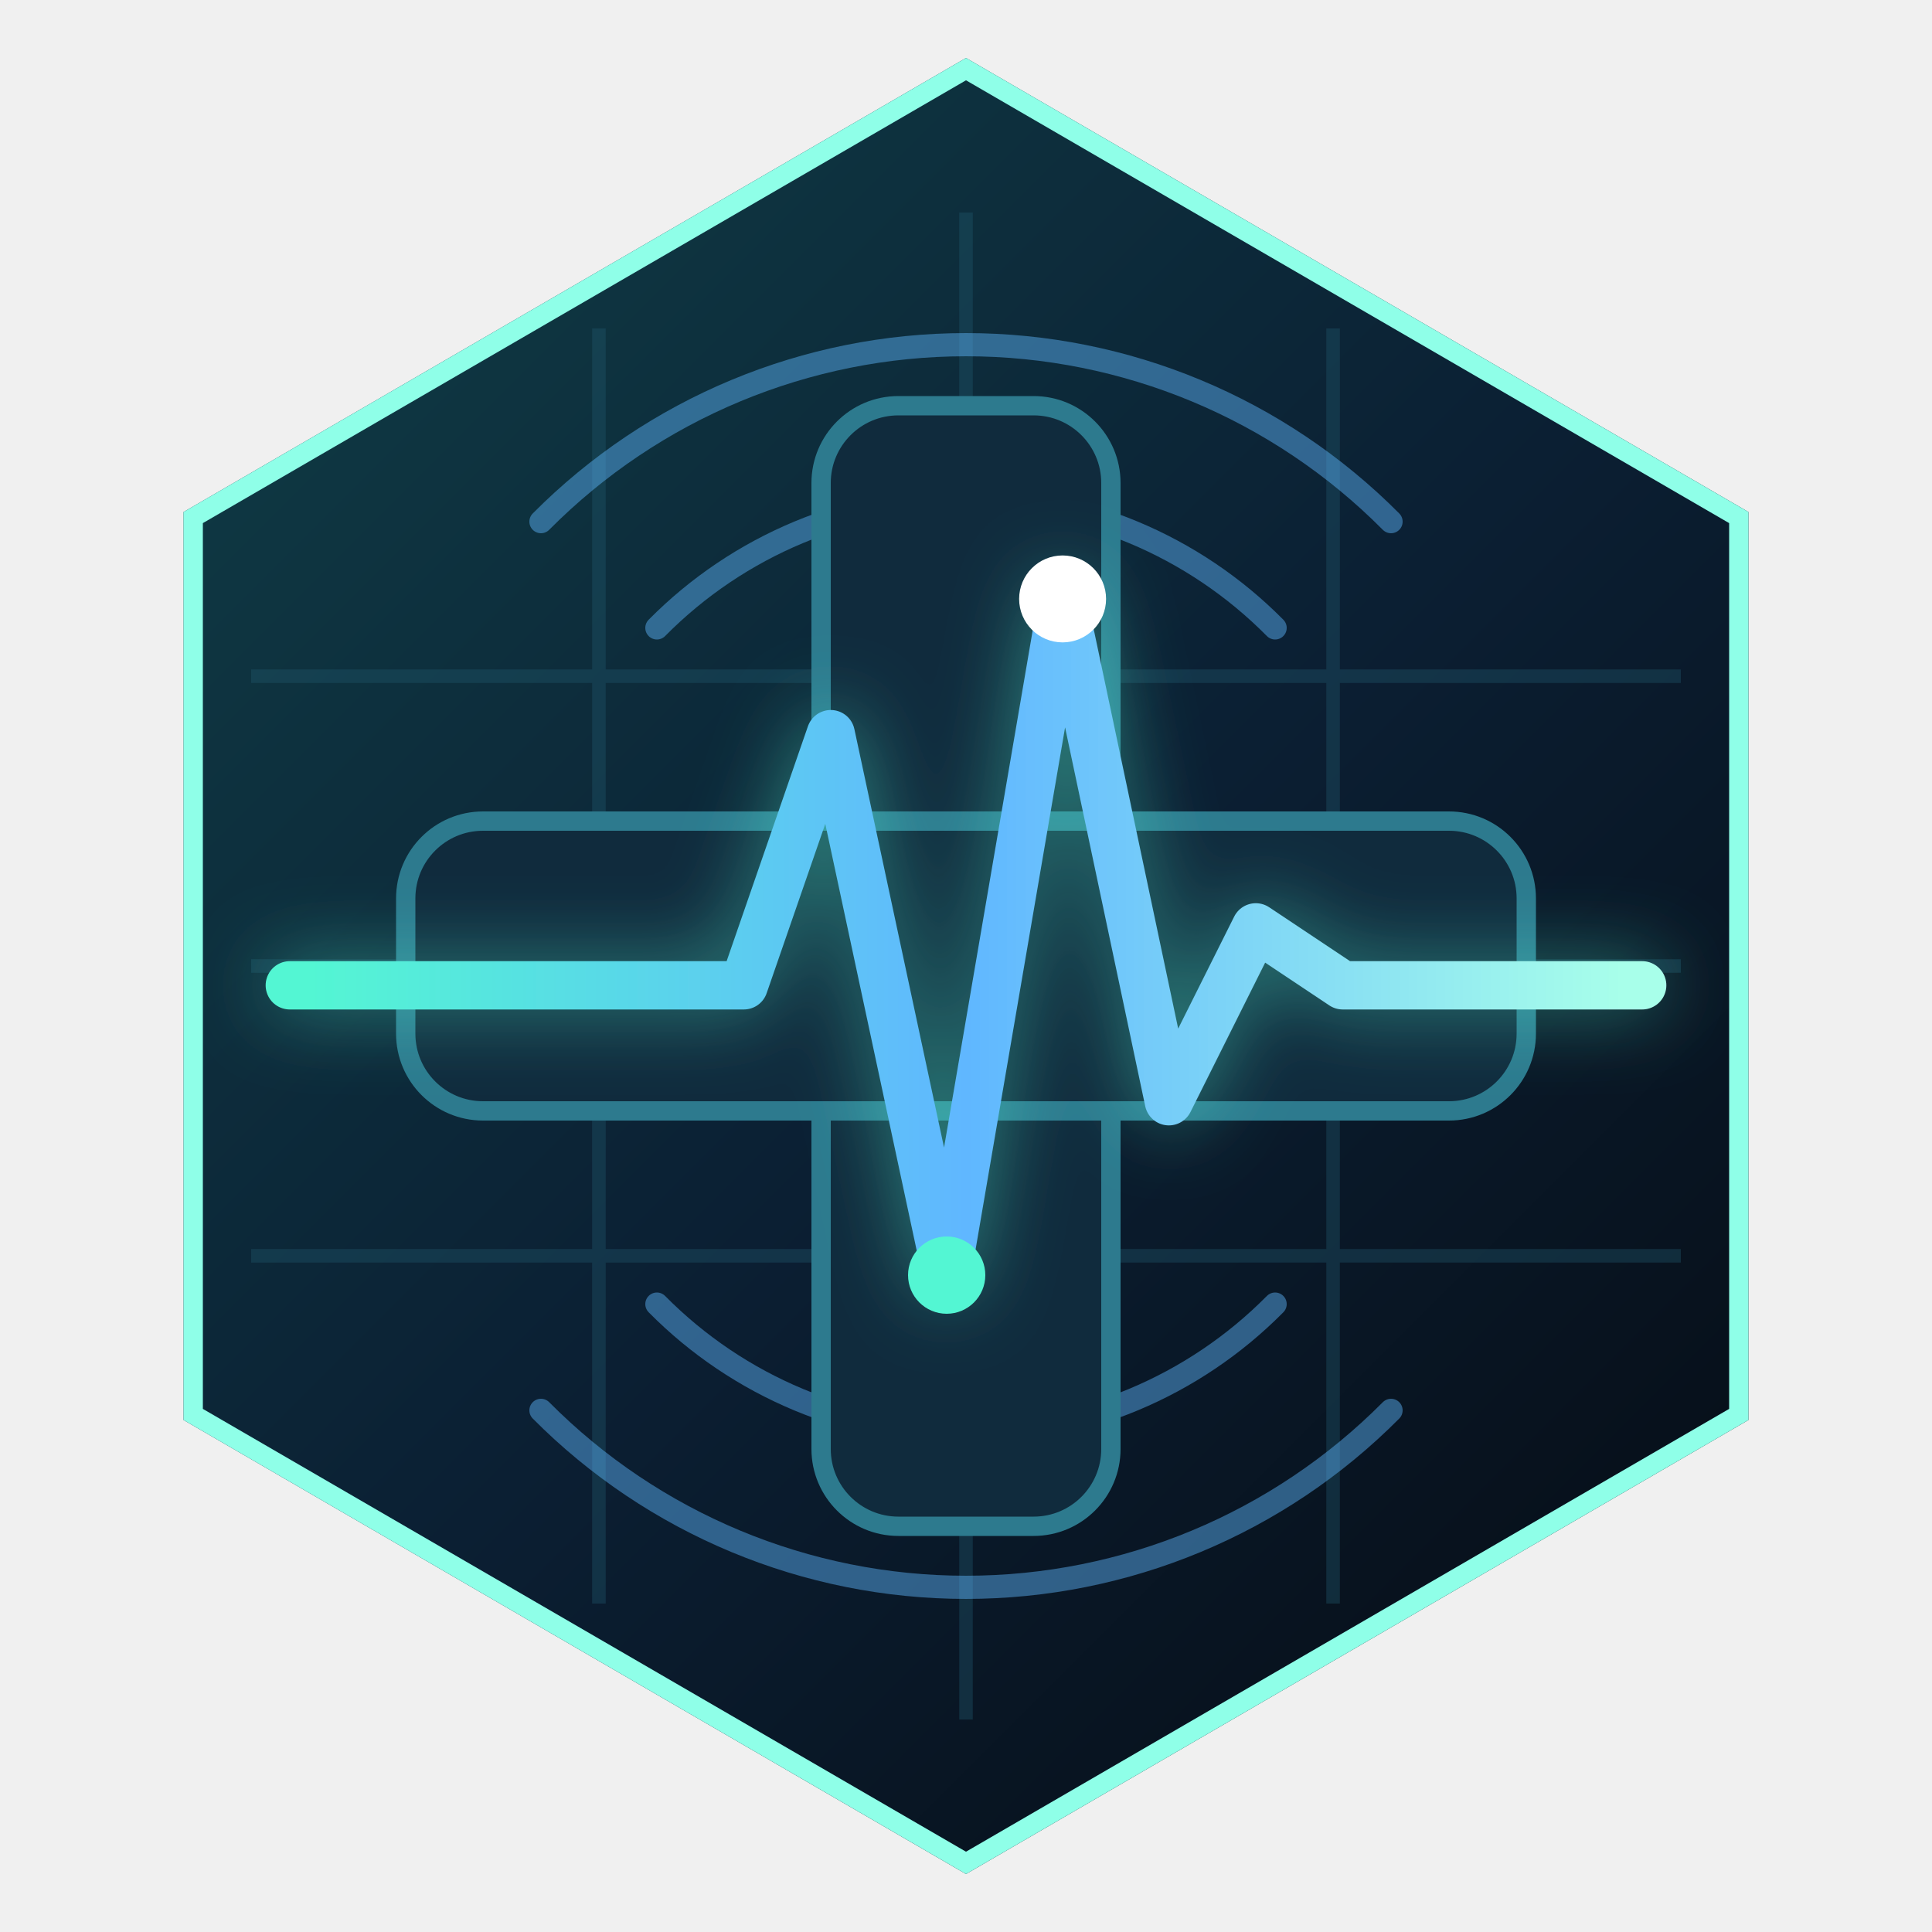
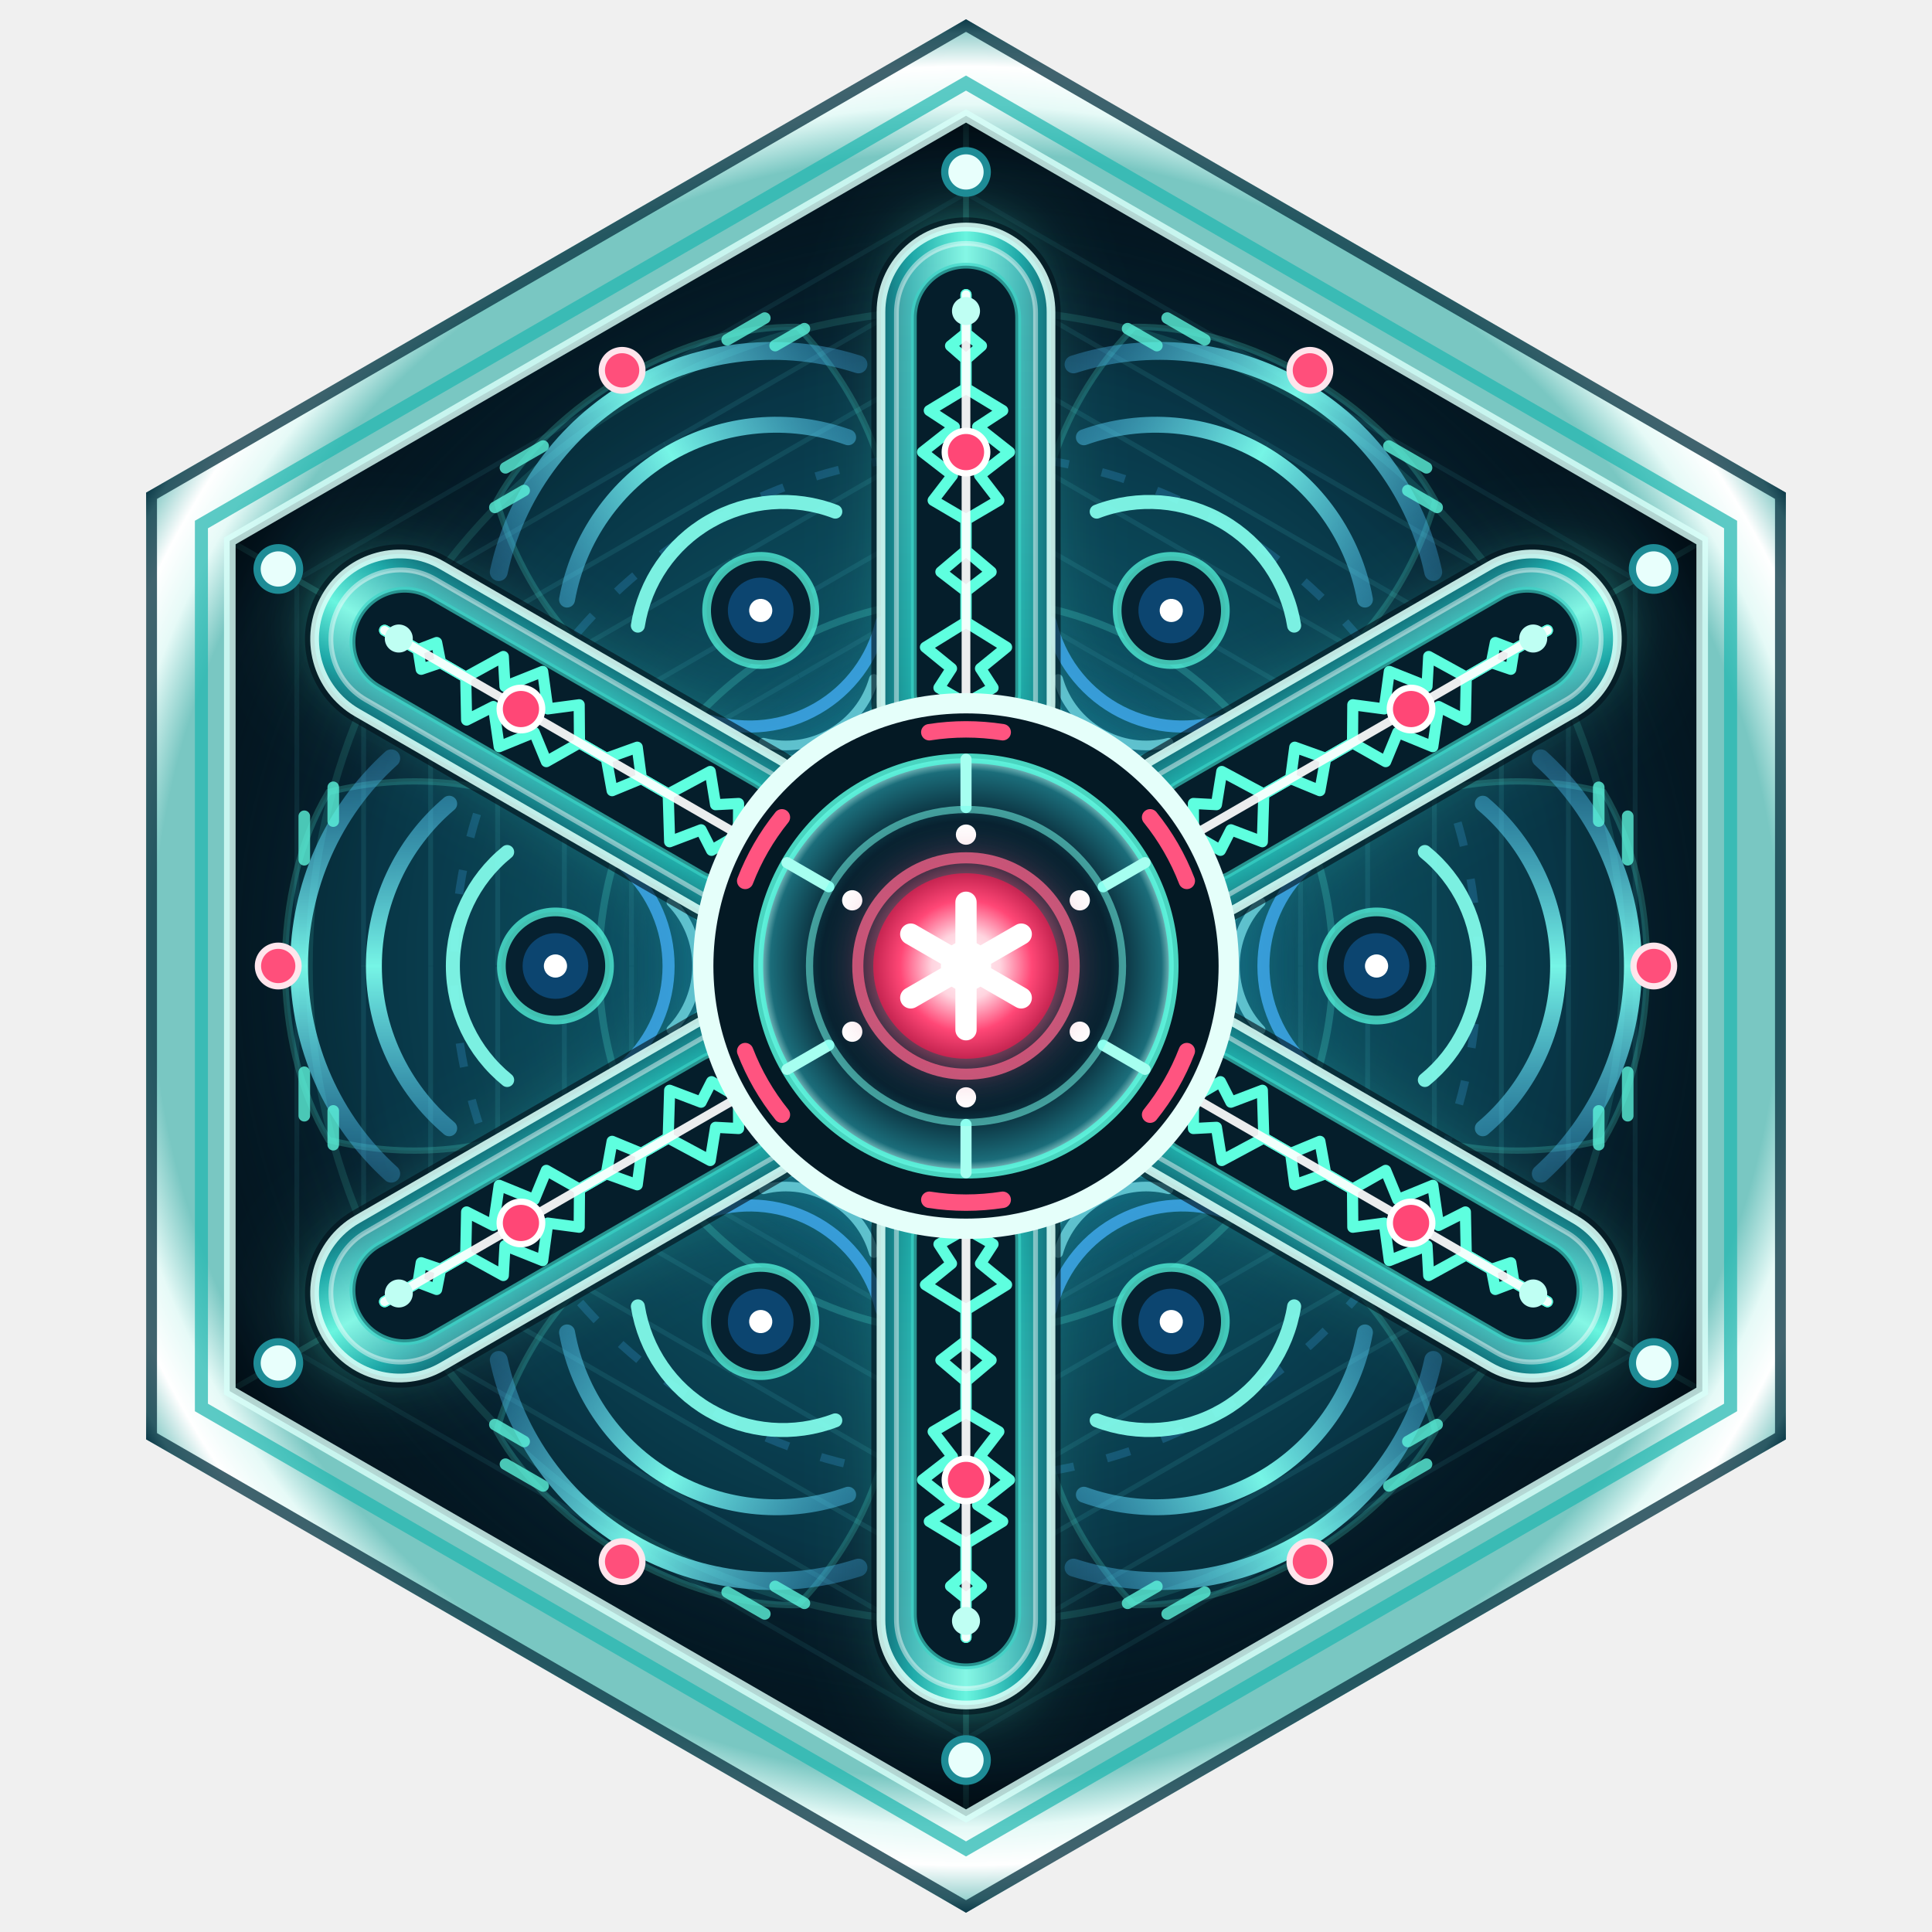
- <svg xmlns="http://www.w3.org/2000/svg" width="200" height="200" viewBox="0 0 200 200" role="img" aria-labelledby="medex-title medex-desc">
+ <svg xmlns="http://www.w3.org/2000/svg" width="200" height="200" viewBox="0 0 200 200" fill="none">
  <defs>
-     <clipPath id="medex-hex">
-       <path d="M100 6 L181 53 L181 147 L100 194 L19 147 L19 53 Z" />
+     <clipPath id="hx-clip">
+       <polygon points="0,-98 84.87,-49 84.87,49 0,98 -84.87,49 -84.87,-49" />
    </clipPath>
-     <linearGradient id="medex-bg" x1="20" y1="20" x2="180" y2="180" gradientUnits="userSpaceOnUse">
-       <stop offset="0" stop-color="#0f3d46" />
-       <stop offset="0.52" stop-color="#0b1f33" />
-       <stop offset="1" stop-color="#060c14" />
+     <clipPath id="hx-field-clip">
+       <polygon points="0,-88 76.21,-44 76.21,44 0,88 -76.21,44 -76.21,-44" />
+     </clipPath>
+     <radialGradient id="clinical-bg" cx="0" cy="0" r="90" gradientUnits="userSpaceOnUse">
+       <stop offset="0%" stop-color="#147C82" />
+       <stop offset="32%" stop-color="#0C4A5B" />
+       <stop offset="68%" stop-color="#072838" />
+       <stop offset="100%" stop-color="#041520" />
+     </radialGradient>
+     <radialGradient id="clinical-vignette" cx="0" cy="0" r="88" gradientUnits="userSpaceOnUse">
+       <stop offset="70%" stop-color="#000000" stop-opacity="0" />
+       <stop offset="93%" stop-color="#021019" stop-opacity="0.48" />
+       <stop offset="100%" stop-color="#01090F" stop-opacity="0.82" />
+     </radialGradient>
+     <radialGradient id="pearl-rim" cx="0" cy="0" r="98" gradientUnits="userSpaceOnUse">
+       <stop offset="86%" stop-color="#79C7C2" />
+       <stop offset="91%" stop-color="#E6FAF7" />
+       <stop offset="95%" stop-color="#FFFFFF" />
+       <stop offset="98.5%" stop-color="#9BD3D0" />
+       <stop offset="100%" stop-color="#144A58" />
+     </radialGradient>
+     <linearGradient id="star-arm-body" x1="-10" y1="0" x2="10" y2="0" gradientUnits="userSpaceOnUse">
+       <stop offset="0%" stop-color="#0E5A68" />
+       <stop offset="22%" stop-color="#1EA8A8" />
+       <stop offset="50%" stop-color="#69F5DF" />
+       <stop offset="78%" stop-color="#1EA8A8" />
+       <stop offset="100%" stop-color="#0E5A68" />
    </linearGradient>
-     <linearGradient id="medex-pulse" x1="32" y1="100" x2="168" y2="100" gradientUnits="userSpaceOnUse">
-       <stop offset="0" stop-color="#53f6d3" />
-       <stop offset="0.5" stop-color="#60b7ff" />
-       <stop offset="1" stop-color="#a8ffea" />
+     <linearGradient id="star-arm-glass" x1="0" y1="-74" x2="0" y2="-16" gradientUnits="userSpaceOnUse">
+       <stop offset="0%" stop-color="#EEFFFC" stop-opacity="0.96" />
+       <stop offset="28%" stop-color="#B8FAF0" stop-opacity="0.9" />
+       <stop offset="72%" stop-color="#2FCAB8" stop-opacity="0.92" />
+       <stop offset="100%" stop-color="#116E79" stop-opacity="0.95" />
    </linearGradient>
-     <filter id="medex-glow" x="-25%" y="-25%" width="150%" height="150%">
-       <feDropShadow dx="0" dy="0" stdDeviation="4" flood-color="#53f6d3" flood-opacity="0.45" />
+     <linearGradient id="wave-ribbon" x1="-26" y1="0" x2="26" y2="0" gradientUnits="userSpaceOnUse">
+       <stop offset="0%" stop-color="#3CAEFF" stop-opacity="0.15" />
+       <stop offset="50%" stop-color="#7CFFEE" stop-opacity="0.95" />
+       <stop offset="100%" stop-color="#3CAEFF" stop-opacity="0.15" />
+     </linearGradient>
+     <radialGradient id="center-halo" cx="0" cy="0" r="38" gradientUnits="userSpaceOnUse">
+       <stop offset="0%" stop-color="#64FFE4" stop-opacity="0.72" />
+       <stop offset="48%" stop-color="#28B5D9" stop-opacity="0.32" />
+       <stop offset="100%" stop-color="#093446" stop-opacity="0" />
+     </radialGradient>
+     <radialGradient id="lens-glass" cx="0" cy="0" r="22" gradientUnits="userSpaceOnUse">
+       <stop offset="0%" stop-color="#0D3A49" />
+       <stop offset="68%" stop-color="#072230" />
+       <stop offset="92%" stop-color="#1B6D7A" />
+       <stop offset="100%" stop-color="#C8FFF7" />
+     </radialGradient>
+     <radialGradient id="vital-coral" cx="0" cy="0" r="11" gradientUnits="userSpaceOnUse">
+       <stop offset="0%" stop-color="#FFFFFF" />
+       <stop offset="32%" stop-color="#FFD4DF" />
+       <stop offset="62%" stop-color="#FF4776" />
+       <stop offset="100%" stop-color="#A8133E" />
+     </radialGradient>
+     <radialGradient id="peer-orb" cx="0" cy="0" r="4.5" gradientUnits="userSpaceOnUse">
+       <stop offset="0%" stop-color="#FFFFFF" />
+       <stop offset="45%" stop-color="#9EFFEC" />
+       <stop offset="85%" stop-color="#2FA8FF" />
+       <stop offset="100%" stop-color="#0C4570" />
+     </radialGradient>
+     <filter id="pulse-glow" x="-100" y="-100" width="200" height="200" filterUnits="userSpaceOnUse" color-interpolation-filters="sRGB">
+       <feGaussianBlur in="SourceGraphic" stdDeviation="2.2" result="g1" />
+       <feGaussianBlur in="SourceGraphic" stdDeviation="5.0" result="g2" />
+       <feMerge>
+         <feMergeNode in="g2" />
+         <feMergeNode in="g1" />
+         <feMergeNode in="SourceGraphic" />
+       </feMerge>
    </filter>
+     <filter id="vital-glow" x="-60" y="-60" width="120" height="120" filterUnits="userSpaceOnUse" color-interpolation-filters="sRGB">
+       <feGaussianBlur in="SourceGraphic" stdDeviation="2.5" result="g" />
+       <feMerge>
+         <feMergeNode in="g" />
+         <feMergeNode in="SourceGraphic" />
+       </feMerge>
+     </filter>
+     <g id="ecg-grid-half">
+       <line x1="0" y1="-22" x2="0" y2="-88" stroke="#5CEAD6" stroke-opacity="0.16" stroke-width="0.6" />
+       <line x1="0" y1="-88" x2="38.1" y2="-66" stroke="#5CEAD6" stroke-opacity="0.14" stroke-width="0.5" />
+       <g stroke="#4EC4C8" stroke-opacity="0.13" stroke-width="0.5">
+         <line x1="0" y1="-80" x2="34.6" y2="-60" />
+         <line x1="0" y1="-72" x2="31.2" y2="-54" />
+         <line x1="0" y1="-64" x2="27.7" y2="-48" />
+         <line x1="0" y1="-56" x2="24.2" y2="-42" />
+         <line x1="0" y1="-48" x2="20.8" y2="-36" />
+         <line x1="0" y1="-40" x2="17.3" y2="-30" />
+       </g>
+       <circle cx="14.5" cy="-84.5" r="0.85" fill="#185C69" />
+       <circle cx="26.5" cy="-77.6" r="0.85" fill="#185C69" />
+     </g>
+     <g id="ecg-grid-sector">
+       <use href="#ecg-grid-half" />
+       <use href="#ecg-grid-half" transform="scale(-1, 1)" />
+     </g>
+     <g id="webrtc-wave-sector">
+       <path d="M0,-24 C15,-34 22,-50 18,-66 C8,-72 -8,-72 -18,-66 C-22,-50 -15,-34 0,-24 Z" fill="#1AB8C8" fill-opacity="0.10" stroke="#55EED8" stroke-opacity="0.22" stroke-width="0.65" />
+       <g fill="none" stroke-linecap="round">
+         <path d="M-21.5,-59.5 A29 29 0 0 1 21.5,-59.5" stroke="url(#wave-ribbon)" stroke-width="1.85" />
+         <path d="M-16.8,-53.5 A22 22 0 0 1 16.8,-53.5" stroke="url(#wave-ribbon)" stroke-width="1.65" />
+         <path d="M-11.8,-47.5 A15.2 15.2 0 0 1 11.8,-47.5" stroke="#85FFEE" stroke-opacity="0.92" stroke-width="1.45" />
+         <path d="M-10.2,-35.2 A14 14 0 0 0 10.2,-35.2" stroke="#47B5FF" stroke-opacity="0.72" stroke-width="1.25" />
+         <path d="M-6.6,-30.5 A9.5 9.5 0 0 0 6.6,-30.5" stroke="#8CF7FF" stroke-opacity="0.62" stroke-width="1.0" />
+       </g>
+       <g stroke="#5EF7DE" stroke-linecap="round" opacity="0.78">
+         <line x1="-18.5" y1="-65.5" x2="-15.0" y2="-65.5" stroke-width="1.2" />
+         <line x1="-15.5" y1="-68.5" x2="-11.0" y2="-68.5" stroke-width="1.2" />
+         <line x1="18.5" y1="-65.5" x2="15.0" y2="-65.5" stroke-width="1.2" />
+         <line x1="15.5" y1="-68.5" x2="11.0" y2="-68.5" stroke-width="1.2" />
+       </g>
+       <circle cx="0" cy="-42.5" r="5.6" fill="#062130" stroke="#54F5DC" stroke-opacity="0.75" stroke-width="0.9" />
+       <circle cx="0" cy="-42.5" r="3.4" fill="url(#peer-orb)" />
+       <circle cx="0" cy="-42.5" r="1.2" fill="#FFFFFF" />
+       <circle cx="0" cy="-71.2" r="2.1" fill="#FF4F7B" stroke="#FFE5EC" stroke-width="0.65" />
+     </g>
+     <g id="star-arm-glow">
+       <rect x="-5.5" y="-76" width="11" height="58" rx="5.5" fill="#4CFFE0" opacity="0.45" />
+     </g>
+     <g id="star-arm-unit">
+       <rect x="-9.8" y="-77.5" width="19.6" height="60" rx="9.8" fill="#02111A" fill-opacity="0.62" />
+       <rect x="-8.8" y="-76.5" width="17.6" height="58" rx="8.8" fill="url(#star-arm-body)" stroke="#D9FFF9" stroke-opacity="0.88" stroke-width="0.9" />
+       <rect x="-7.2" y="-74.8" width="14.4" height="54.5" rx="7.2" fill="url(#star-arm-glass)" fill-opacity="0.22" stroke="#FFFFFF" stroke-opacity="0.45" stroke-width="0.5" />
+       <rect x="-5.4" y="-72.5" width="10.8" height="49.5" rx="5.4" fill="#051E2B" stroke="#3BD4C6" stroke-opacity="0.65" stroke-width="0.6" />
+       <path d="M0,-69.5 L0,-65.5 L-1.6,-64.2 L0,-62.8 L0,-59.8 L-3.8,-57.5 L-1.2,-55.8 L-4.5,-53.2 L-1.4,-50.8 L-3.4,-48.2 L0,-46.2 L0,-43.0 L-2.6,-40.8 L0,-38.8 L0,-35.6 L-4.2,-33.0 L-1.5,-30.8 L-2.8,-28.8 L0,-27.2 L0,-24.5" fill="none" stroke="#5EFFDF" stroke-width="1.15" stroke-linecap="round" stroke-linejoin="round" />
+       <path d="M0,-69.5 L0,-65.5 L1.6,-64.2 L0,-62.8 L0,-59.8 L3.8,-57.5 L1.2,-55.8 L4.5,-53.2 L1.4,-50.8 L3.4,-48.2 L0,-46.2 L0,-43.0 L2.6,-40.8 L0,-38.8 L0,-35.6 L4.2,-33.0 L1.5,-30.8 L2.8,-28.8 L0,-27.2 L0,-24.5" fill="none" stroke="#5EFFDF" stroke-width="1.15" stroke-linecap="round" stroke-linejoin="round" />
+       <line x1="0" y1="-69.5" x2="0" y2="-24.5" stroke="#FFFFFF" stroke-opacity="0.92" stroke-width="0.9" stroke-linecap="round" />
+       <circle cx="0" cy="-53.2" r="2.2" fill="#FF4776" stroke="#FFFFFF" stroke-width="0.65" />
+       <circle cx="0" cy="-67.8" r="1.45" fill="#BFFFF3" />
+       <circle cx="0" cy="-82.2" r="2.2" fill="#E8FFFC" stroke="#1E8C96" stroke-width="0.75" />
+     </g>
+     <g id="medallion-sector">
+       <path d="M-3.8,-24.2 A24.5 24.5 0 0 1 3.8,-24.2" fill="none" stroke="#FF5480" stroke-width="1.7" stroke-linecap="round" />
+       <line x1="0" y1="-21.4" x2="0" y2="-16.4" stroke="#A6FFF0" stroke-width="1.15" stroke-linecap="round" />
+       <circle cx="0" cy="-13.6" r="1.05" fill="#FFFFFF" />
+     </g>
  </defs>
-   <g clip-path="url(#medex-hex)">
-     <path d="M100 6 L181 53 L181 147 L100 194 L19 147 L19 53 Z" fill="url(#medex-bg)" />
-     <g fill="none" stroke="#1f586b" stroke-width="1.4" opacity="0.38">
-       <path d="M26 70 H174 M26 100 H174 M26 130 H174" />
-       <path d="M62 34 V166 M100 22 V178 M138 34 V166" />
-     </g>
-     <g fill="none" stroke="#60b7ff" stroke-width="2.4" stroke-linecap="round" opacity="0.45">
-       <path d="M56 54 A62 62 0 0 1 144 54" />
-       <path d="M68 65 A45 45 0 0 1 132 65" />
-       <path d="M144 146 A62 62 0 0 1 56 146" />
-       <path d="M132 135 A45 45 0 0 1 68 135" />
-     </g>
-     <rect x="85" y="42" width="30" height="116" rx="8" fill="#102b3d" stroke="#2d7a8e" stroke-width="2" />
-     <rect x="42" y="85" width="116" height="30" rx="8" fill="#102b3d" stroke="#2d7a8e" stroke-width="2" />
-     <path d="M30 102 H66 L77 102 L86 76 L98 132 L110 62 L121 114 L130 96 L139 102 H170" fill="none" stroke="url(#medex-pulse)" stroke-width="5" stroke-linecap="round" stroke-linejoin="round" filter="url(#medex-glow)" />
-     <circle cx="110" cy="62" r="4.5" fill="#ffffff" />
-     <circle cx="98" cy="132" r="4" fill="#53f6d3" />
-     <path d="M100 6 L181 53 L181 147 L100 194 L19 147 L19 53 Z" fill="none" stroke="#8fffe8" stroke-width="4" />
+   <g transform="translate(100, 100)" clip-path="url(#hx-clip)">
+     <polygon points="0,-98 84.87,-49 84.87,49 0,98 -84.87,49 -84.87,-49" fill="url(#pearl-rim)" />
+     <polygon points="0,-97.4 84.35,-48.7 84.35,48.7 0,97.4 -84.35,48.7 -84.35,-48.7" stroke="#0C3846" stroke-opacity="0.78" stroke-width="1.2" />
+     <polygon points="0,-91.4 79.15,-45.7 79.15,45.7 0,91.4 -79.15,45.7 -79.15,-45.7" stroke="#22B8B0" stroke-opacity="0.72" stroke-width="1.35" />
+     <g clip-path="url(#hx-field-clip)">
+       <polygon points="0,-88 76.21,-44 76.21,44 0,88 -76.21,44 -76.21,-44" fill="url(#clinical-bg)" />
+       <circle cx="0" cy="0" r="68" stroke="#58F0DA" stroke-opacity="0.16" stroke-width="0.75" />
+       <circle cx="0" cy="0" r="53" stroke="#4AB8FF" stroke-opacity="0.22" stroke-width="0.85" stroke-dasharray="2.5 3.5" />
+       <circle cx="0" cy="0" r="38" stroke="#58F0DA" stroke-opacity="0.24" stroke-width="0.75" />
+       <g>
+         <use href="#ecg-grid-sector" transform="rotate(0)" />
+         <use href="#ecg-grid-sector" transform="rotate(60)" />
+         <use href="#ecg-grid-sector" transform="rotate(120)" />
+         <use href="#ecg-grid-sector" transform="rotate(180)" />
+         <use href="#ecg-grid-sector" transform="rotate(240)" />
+         <use href="#ecg-grid-sector" transform="rotate(300)" />
+       </g>
+       <polygon points="0,-88 76.21,-44 76.21,44 0,88 -76.21,44 -76.21,-44" fill="url(#clinical-vignette)" />
+       <g filter="url(#pulse-glow)">
+         <circle cx="0" cy="0" r="36" fill="url(#center-halo)" />
+         <use href="#star-arm-glow" transform="rotate(0)" />
+         <use href="#star-arm-glow" transform="rotate(60)" />
+         <use href="#star-arm-glow" transform="rotate(120)" />
+         <use href="#star-arm-glow" transform="rotate(180)" />
+         <use href="#star-arm-glow" transform="rotate(240)" />
+         <use href="#star-arm-glow" transform="rotate(300)" />
+       </g>
+       <g>
+         <use href="#webrtc-wave-sector" transform="rotate(30)" />
+         <use href="#webrtc-wave-sector" transform="rotate(90)" />
+         <use href="#webrtc-wave-sector" transform="rotate(150)" />
+         <use href="#webrtc-wave-sector" transform="rotate(210)" />
+         <use href="#webrtc-wave-sector" transform="rotate(270)" />
+         <use href="#webrtc-wave-sector" transform="rotate(330)" />
+       </g>
+       <g>
+         <use href="#star-arm-unit" transform="rotate(0)" />
+         <use href="#star-arm-unit" transform="rotate(60)" />
+         <use href="#star-arm-unit" transform="rotate(120)" />
+         <use href="#star-arm-unit" transform="rotate(180)" />
+         <use href="#star-arm-unit" transform="rotate(240)" />
+         <use href="#star-arm-unit" transform="rotate(300)" />
+       </g>
+     </g>
+     <polygon points="0,-88 76.21,-44 76.21,44 0,88 -76.21,44 -76.21,-44" stroke="#D9FFF9" stroke-opacity="0.82" stroke-width="1.2" />
+     <g>
+       <circle cx="0" cy="0" r="27.2" fill="#041924" stroke="#E5FFFA" stroke-width="2.1" />
+       <circle cx="0" cy="0" r="21.5" fill="url(#lens-glass)" stroke="#55F5DC" stroke-opacity="0.85" stroke-width="1.0" />
+       <g>
+         <use href="#medallion-sector" transform="rotate(0)" />
+         <use href="#medallion-sector" transform="rotate(60)" />
+         <use href="#medallion-sector" transform="rotate(120)" />
+         <use href="#medallion-sector" transform="rotate(180)" />
+         <use href="#medallion-sector" transform="rotate(240)" />
+         <use href="#medallion-sector" transform="rotate(300)" />
+       </g>
+       <circle cx="0" cy="0" r="16.2" stroke="#75FFEE" stroke-opacity="0.52" stroke-width="0.75" />
+       <circle cx="0" cy="0" r="11.2" stroke="#FF6B91" stroke-opacity="0.75" stroke-width="1.15" />
+       <g filter="url(#vital-glow)">
+         <circle cx="0" cy="0" r="9.6" fill="url(#vital-coral)" />
+         <g stroke="#FFFFFF" stroke-width="2.2" stroke-linecap="round">
+           <line x1="0" y1="-6.6" x2="0" y2="6.6" />
+           <line x1="-5.72" y1="-3.3" x2="5.72" y2="3.3" />
+           <line x1="-5.72" y1="3.3" x2="5.72" y2="-3.3" />
+         </g>
+         <circle cx="0" cy="0" r="2.6" fill="#FFFFFF" />
+       </g>
+     </g>
  </g>
</svg>
